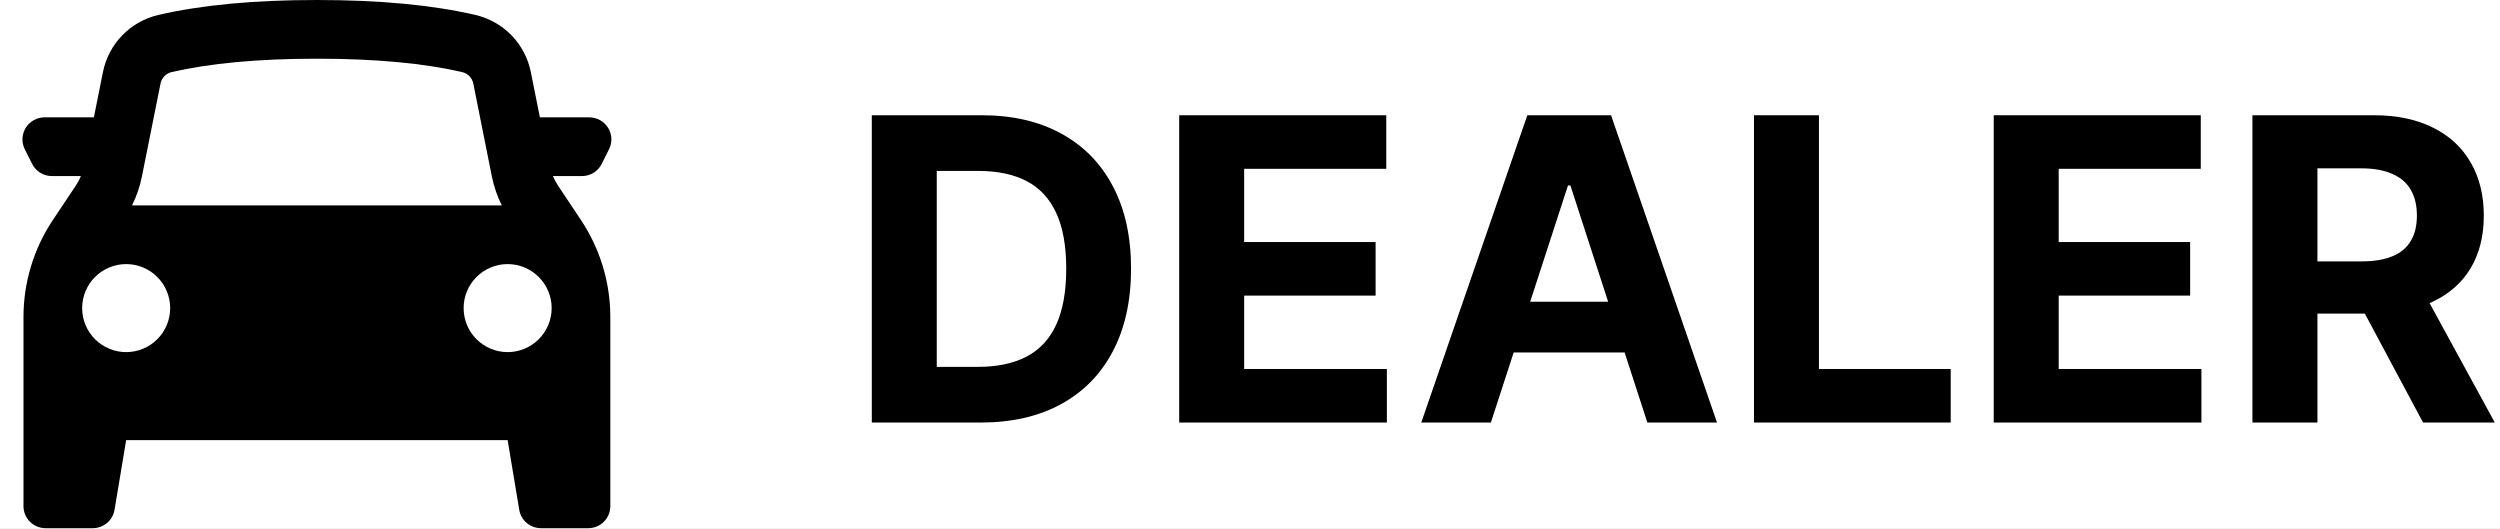
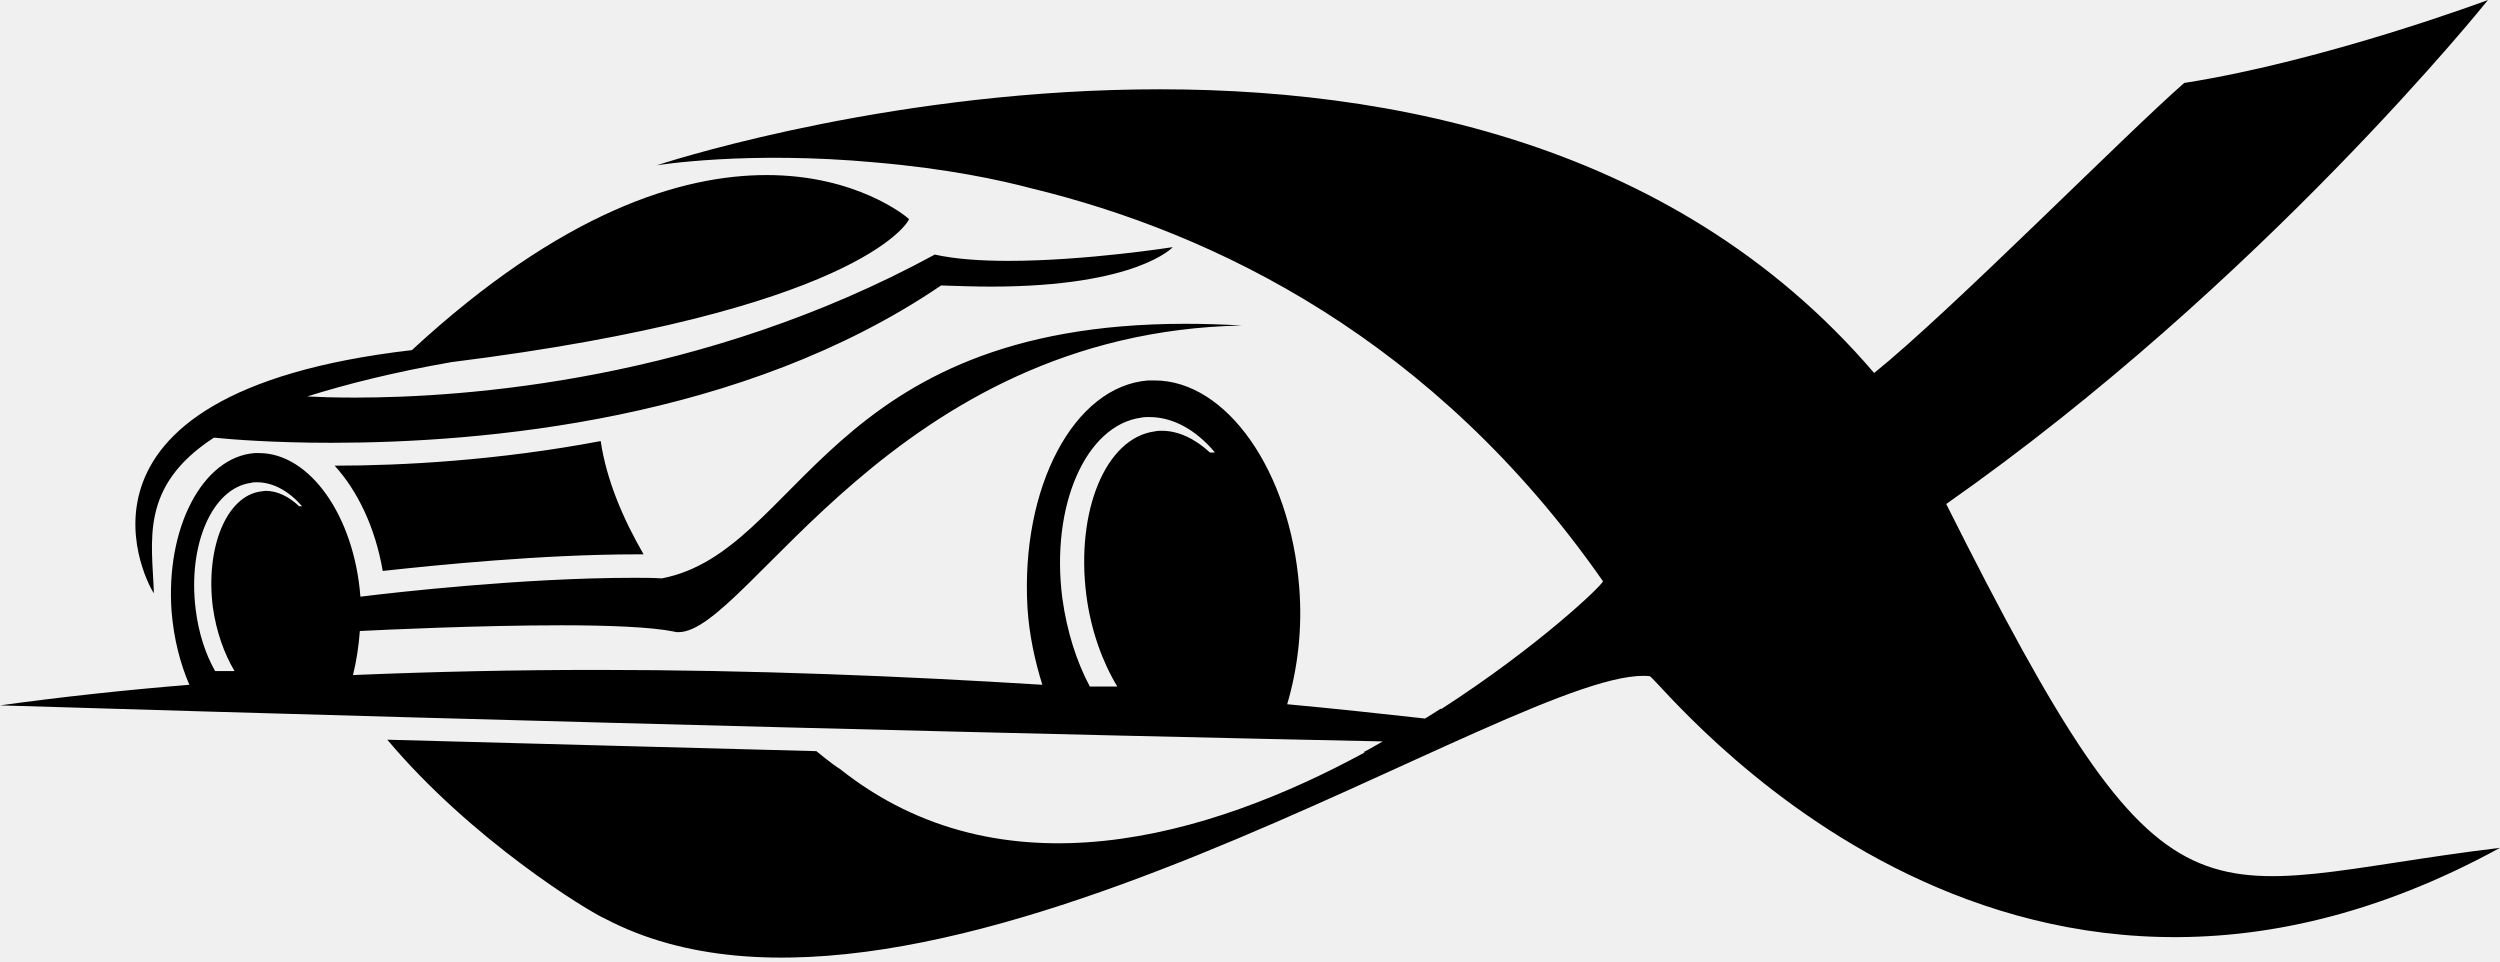
- <svg xmlns="http://www.w3.org/2000/svg" width="71" height="15" viewBox="0 0 71 15" fill="none">
-   <rect width="71" height="15" fill="white" />
-   <path fill-rule="evenodd" clip-rule="evenodd" d="M0.667 9.002V14.375C0.667 14.72 0.947 15 1.292 15H2.637C2.785 15 2.928 14.947 3.041 14.852C3.154 14.756 3.229 14.623 3.253 14.477L3.583 12.5H14.417L14.746 14.477C14.77 14.623 14.845 14.756 14.958 14.852C15.071 14.947 15.214 15 15.363 15H16.708C16.874 15 17.033 14.934 17.15 14.817C17.267 14.7 17.333 14.541 17.333 14.375V9.002C17.333 8.023 17.043 7.065 16.5 6.25L15.85 5.275C15.792 5.188 15.742 5.096 15.702 5H16.53C16.646 5 16.76 4.968 16.859 4.907C16.957 4.845 17.037 4.758 17.089 4.654L17.297 4.237C17.345 4.142 17.367 4.036 17.363 3.93C17.358 3.824 17.326 3.721 17.27 3.63C17.214 3.539 17.136 3.465 17.043 3.413C16.95 3.361 16.846 3.333 16.739 3.333H15.333L15.075 2.045C14.996 1.653 14.806 1.291 14.528 1.004C14.249 0.717 13.894 0.516 13.504 0.425C12.286 0.142 10.784 0 9 0C7.215 0 5.714 0.142 4.496 0.425C4.106 0.516 3.75 0.716 3.472 1.004C3.193 1.291 3.003 1.653 2.924 2.045L2.666 3.333H1.262C1.155 3.333 1.051 3.361 0.958 3.413C0.865 3.465 0.787 3.539 0.731 3.63C0.675 3.721 0.643 3.824 0.638 3.93C0.633 4.036 0.656 4.142 0.703 4.237L0.912 4.654C0.963 4.758 1.043 4.845 1.142 4.906C1.24 4.967 1.354 5 1.47 5H2.299C2.258 5.096 2.209 5.188 2.151 5.275L1.5 6.25C0.957 7.065 0.667 8.023 0.667 9.002ZM13.967 5.003C14.025 5.292 14.12 5.571 14.251 5.834H3.749C3.88 5.572 3.975 5.293 4.032 5.003L4.559 2.373C4.575 2.294 4.613 2.221 4.668 2.164C4.724 2.106 4.795 2.066 4.873 2.047C5.955 1.798 7.333 1.667 9 1.667C10.667 1.667 12.045 1.797 13.127 2.048C13.205 2.066 13.276 2.106 13.332 2.164C13.388 2.221 13.426 2.294 13.442 2.373L13.967 5.003ZM3.583 10C3.915 10 4.233 9.868 4.467 9.634C4.702 9.399 4.833 9.082 4.833 8.75C4.833 8.418 4.702 8.101 4.467 7.866C4.233 7.632 3.915 7.5 3.583 7.5C3.252 7.5 2.934 7.632 2.699 7.866C2.465 8.101 2.333 8.418 2.333 8.75C2.333 9.082 2.465 9.399 2.699 9.634C2.934 9.868 3.252 10 3.583 10ZM15.667 8.75C15.667 9.082 15.535 9.399 15.3 9.634C15.066 9.868 14.748 10 14.417 10C14.085 10 13.767 9.868 13.533 9.634C13.298 9.399 13.167 9.082 13.167 8.75C13.167 8.418 13.298 8.101 13.533 7.866C13.767 7.632 14.085 7.5 14.417 7.5C14.748 7.5 15.066 7.632 15.3 7.866C15.535 8.101 15.667 8.418 15.667 8.75Z" fill="black" />
-   <path d="M63.969 12V3.273H67.413C68.072 3.273 68.634 3.391 69.1 3.626C69.569 3.859 69.925 4.19 70.17 4.619C70.417 5.045 70.54 5.547 70.54 6.124C70.54 6.703 70.415 7.202 70.165 7.619C69.915 8.034 69.553 8.352 69.079 8.574C68.607 8.795 68.036 8.906 67.366 8.906H65.06V7.423H67.067C67.42 7.423 67.712 7.375 67.945 7.278C68.178 7.182 68.352 7.037 68.465 6.844C68.582 6.651 68.64 6.41 68.64 6.124C68.64 5.834 68.582 5.589 68.465 5.391C68.352 5.192 68.177 5.041 67.941 4.939C67.708 4.834 67.414 4.781 67.059 4.781H65.815V12H63.969ZM68.683 8.028L70.852 12H68.815L66.692 8.028H68.683Z" fill="black" />
-   <path d="M56.622 12V3.273H62.502V4.794H58.467V6.874H62.2V8.395H58.467V10.479H62.52V12H56.622Z" fill="black" />
-   <path d="M49.813 12V3.273H51.658V10.479H55.4V12H49.813Z" fill="black" />
-   <path d="M42.341 12H40.364L43.376 3.273H45.754L48.763 12H46.785L44.599 5.267H44.531L42.341 12ZM42.217 8.57H46.888V10.01H42.217V8.57Z" fill="black" />
-   <path d="M33.489 12V3.273H39.37V4.794H35.334V6.874H39.067V8.395H35.334V10.479H39.387V12H33.489Z" fill="black" />
-   <path d="M27.852 12H24.759V3.273H27.878C28.756 3.273 29.511 3.447 30.145 3.797C30.778 4.143 31.266 4.642 31.607 5.293C31.95 5.943 32.122 6.722 32.122 7.628C32.122 8.537 31.95 9.318 31.607 9.972C31.266 10.625 30.776 11.126 30.136 11.476C29.5 11.825 28.739 12 27.852 12ZM26.604 10.419H27.776C28.321 10.419 28.78 10.322 29.152 10.129C29.527 9.933 29.808 9.631 29.996 9.222C30.186 8.81 30.281 8.278 30.281 7.628C30.281 6.983 30.186 6.456 29.996 6.047C29.808 5.638 29.528 5.337 29.156 5.143C28.784 4.95 28.325 4.854 27.78 4.854H26.604V10.419Z" fill="black" />
+ <svg xmlns="http://www.w3.org/2000/svg" width="512" height="197" viewBox="0 0 512 197" fill="none">
+   <path d="M43.819 89.629C28.471 99.588 31.165 110.836 31.517 121.497C31.048 121.146 7.381 80.608 84.357 71.703C115.171 43.233 139.658 35.852 156.998 35.852C175.392 35.852 185.585 44.287 186.171 44.873C185.937 45.81 174.924 63.853 92.441 74.164C80.373 76.273 70.766 78.733 62.916 81.194C65.142 81.311 68.423 81.428 72.641 81.428C95.253 81.428 143.876 78.03 191.443 52.137C195.661 53.075 200.934 53.426 206.557 53.426C222.374 53.426 240.183 50.614 240.183 50.614C240.183 50.614 232.919 58.698 202.925 58.698C199.762 58.698 196.364 58.581 192.732 58.464C152.077 86.114 98.885 90.684 67.837 90.684C55.886 90.684 47.217 89.981 43.819 89.629ZM512 173.635C410.303 229.287 340.826 140.361 337.897 138.486C312.004 135.557 188.866 222.257 123.958 188.163C120.443 186.64 96.542 171.995 79.319 151.491C110.25 152.311 139.892 153.131 167.191 153.834C169.768 155.943 171.526 157.232 171.995 157.466C205.151 183.828 247.447 171.526 279.55 154.069C279.432 154.069 279.315 154.069 279.198 154.069C280.604 153.366 281.893 152.546 283.182 151.843C221.32 150.554 115.522 147.976 0 144.461C12.771 142.704 25.776 141.298 38.781 140.243C36.906 135.908 35.617 130.87 35.149 125.364C33.86 108.141 41.475 93.613 52.137 92.793C52.489 92.793 52.723 92.793 53.075 92.793C63.385 92.793 72.524 105.563 73.812 122.2C80.374 121.38 106.969 118.334 129.816 118.334C131.808 118.334 133.682 118.334 135.557 118.451C164.027 112.945 169.065 66.314 242.761 66.314C246.51 66.314 250.376 66.431 254.36 66.665C183.008 68.071 153.131 129.465 138.955 129.465C138.603 129.465 138.369 129.465 138.017 129.347C133.448 128.41 124.661 128.059 115.054 128.059C98.065 128.059 78.264 128.996 73.695 129.23C73.461 132.394 72.992 135.44 72.289 138.252C89.043 137.549 105.798 137.197 122.318 137.197C154.303 137.197 185.351 138.486 213.47 140.243C211.947 135.323 210.775 130.05 210.424 124.427C209.018 99.822 219.914 79.085 235.145 77.913C235.614 77.913 236.082 77.913 236.434 77.913C251.196 77.913 264.201 96.425 266.076 120.209C266.779 128.879 265.724 137.08 263.616 144.227C273.809 145.164 283.299 146.219 291.852 147.156C293.023 146.453 294.078 145.75 295.015 145.164C295.132 145.164 295.132 145.164 295.249 145.164C315.05 132.394 328.172 119.857 328.289 119.037C293.726 69.477 248.853 47.685 211.127 38.546C204.917 36.906 194.255 34.563 179.376 33.274C152.78 30.814 134.503 33.86 134.503 33.86C134.503 33.86 300.17 -21.441 383.824 76.39C399.407 63.853 435.376 27.416 447.326 16.989C476.383 12.419 509.54 0 509.54 0C509.54 0 463.143 57.995 398.587 103.22C445.217 196.247 448.849 181.25 512 173.635ZM61.979 103.806C59.284 100.643 56.004 98.768 52.606 98.768C52.255 98.768 51.786 98.768 51.434 98.885C43.467 99.94 38.429 111.539 40.07 124.778C40.655 129.582 42.061 133.917 44.053 137.432H48.037C45.928 133.917 44.287 129.347 43.584 124.309C42.061 112.124 46.396 101.58 53.426 100.643C53.778 100.643 54.129 100.525 54.363 100.525C56.824 100.525 59.167 101.697 61.276 103.689H61.979V103.806ZM248.736 92.558C244.87 87.989 240.183 85.411 235.379 85.411C234.794 85.411 234.325 85.411 233.739 85.529C222.374 87.052 215.11 103.572 217.571 122.552C218.508 129.347 220.5 135.557 223.194 140.595H228.818C225.772 135.557 223.429 129.113 222.492 121.966C220.265 104.626 226.475 89.629 236.551 88.341C237.02 88.223 237.488 88.223 237.957 88.223C241.355 88.223 244.752 89.864 247.799 92.675H248.736V92.558ZM78.382 116.928C89.161 115.757 110.953 113.53 130.402 113.53C130.87 113.53 131.339 113.53 131.808 113.53C127.473 106.032 124.192 98.182 123.021 90.332C101.931 94.316 82.365 95.37 68.54 95.37C73.227 100.525 76.859 108.024 78.382 116.928Z" fill="black" />
</svg>
